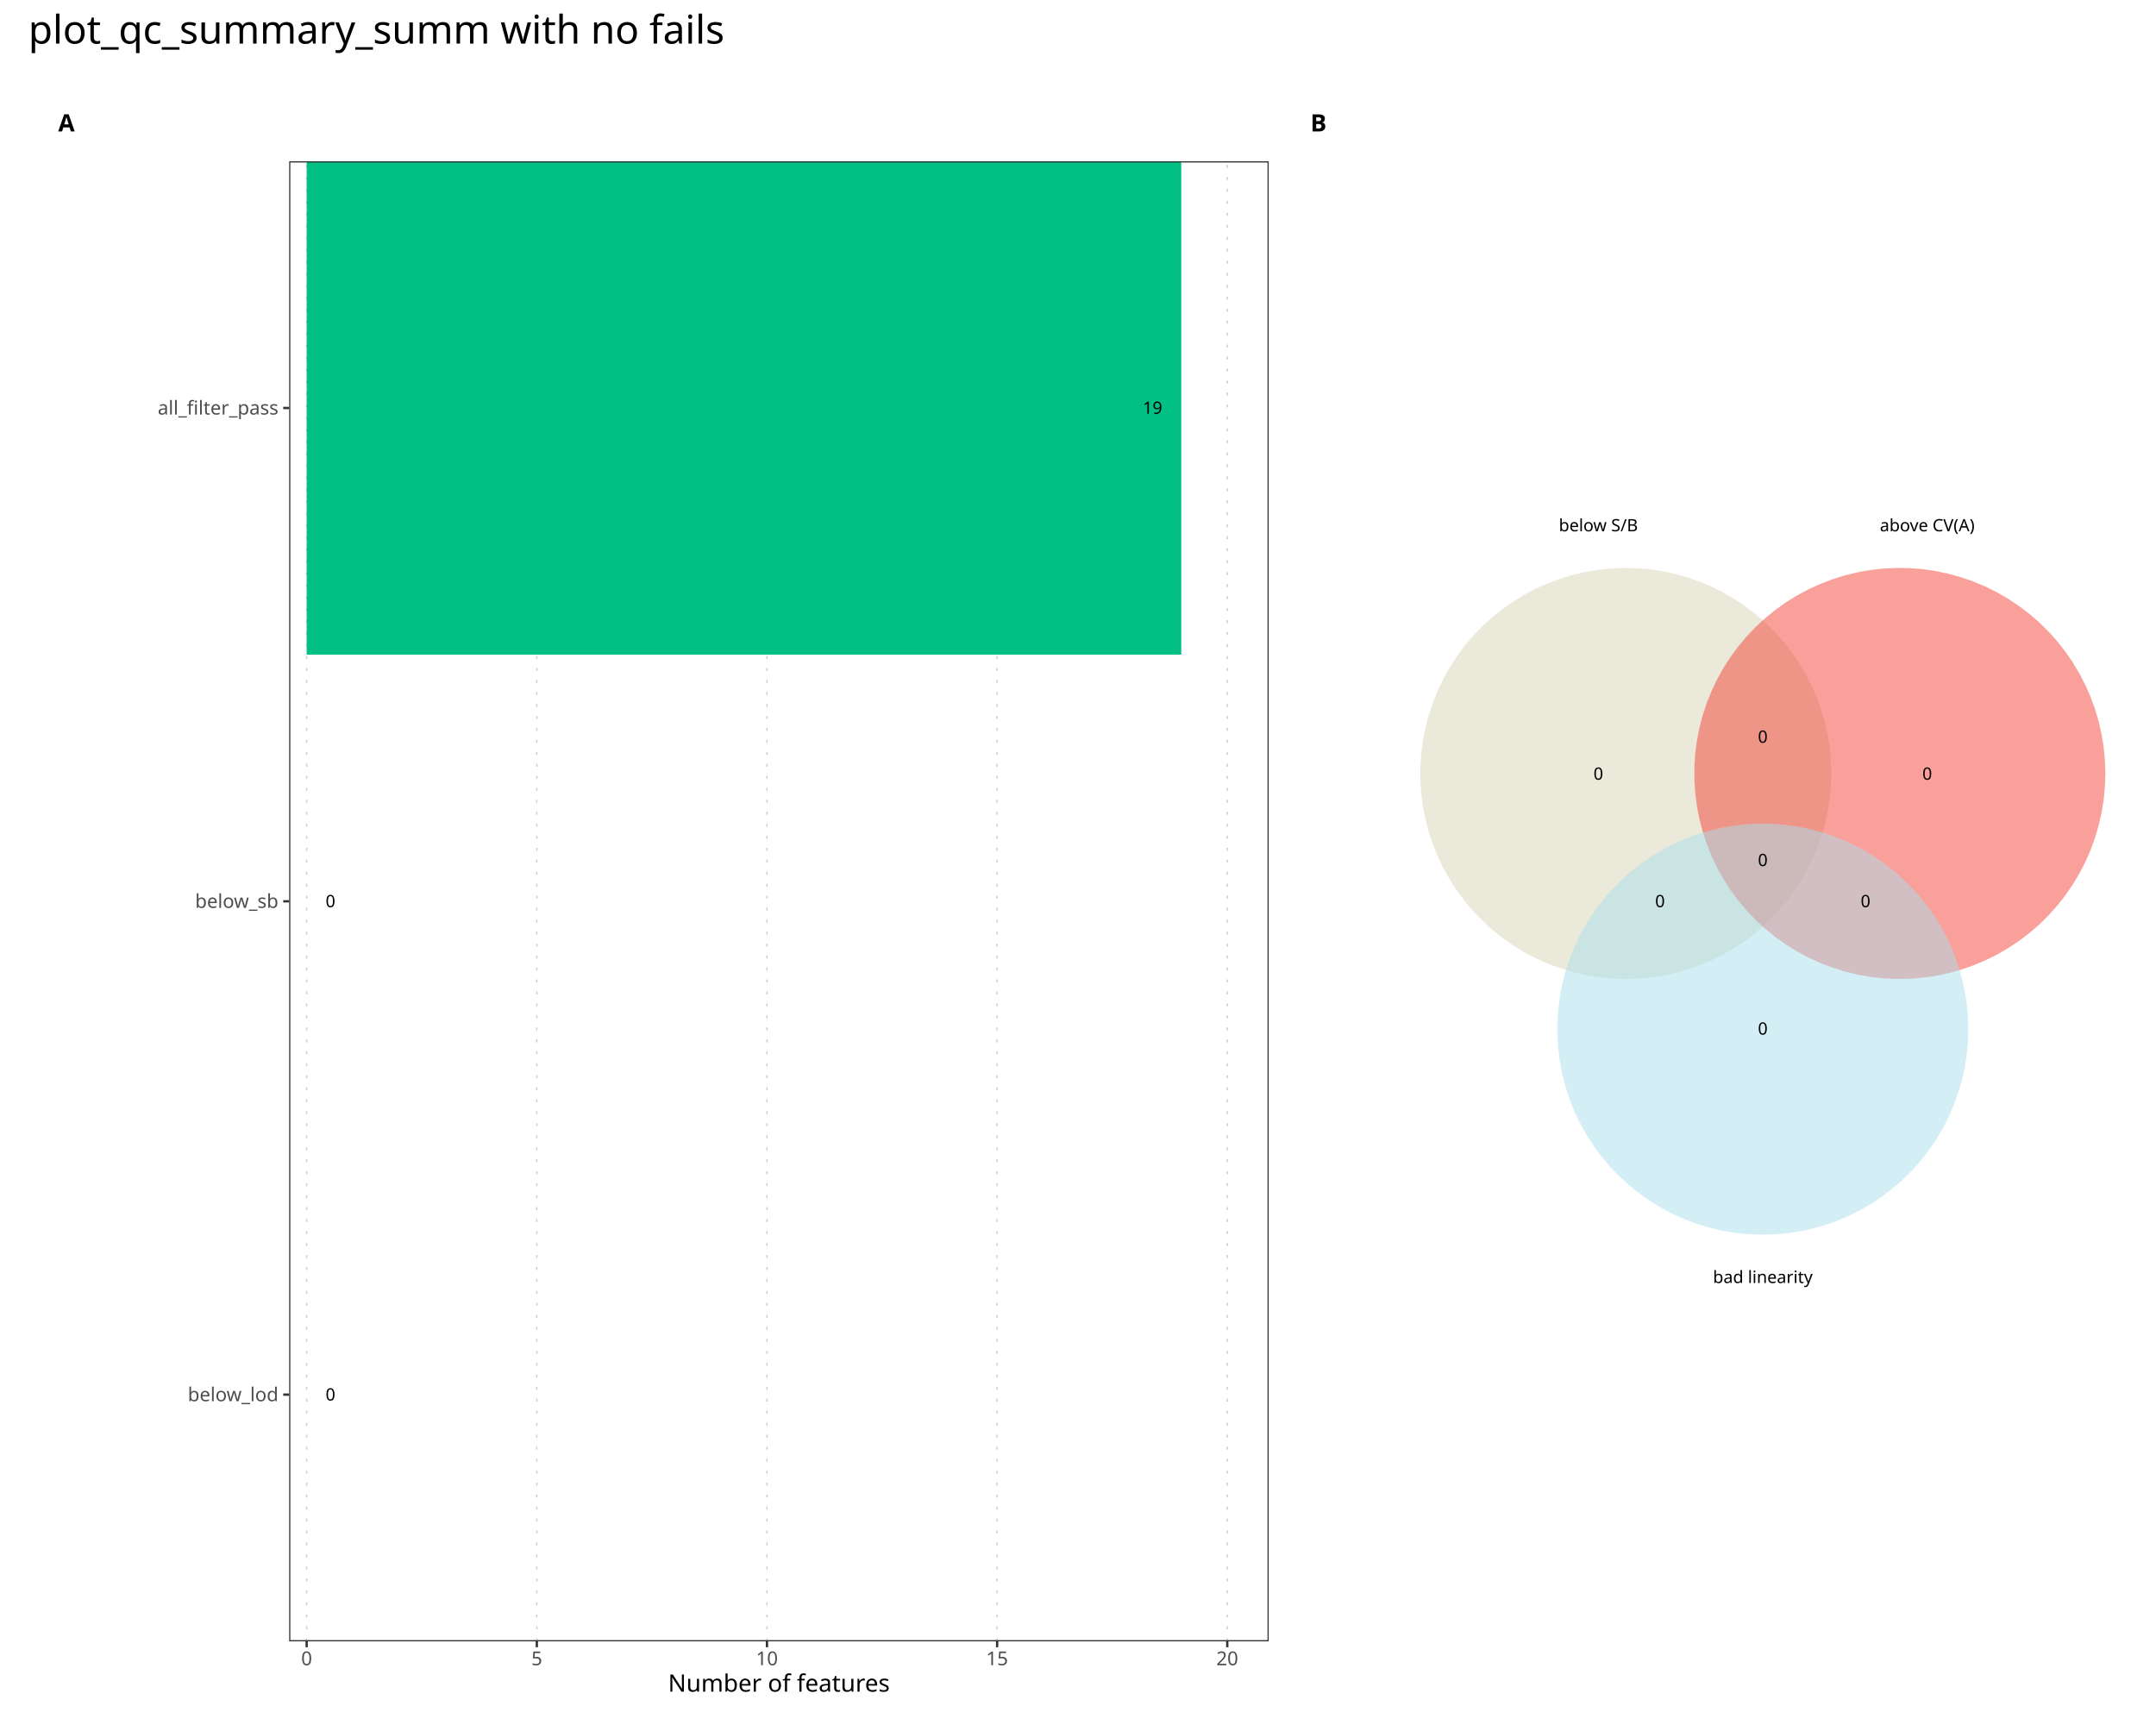
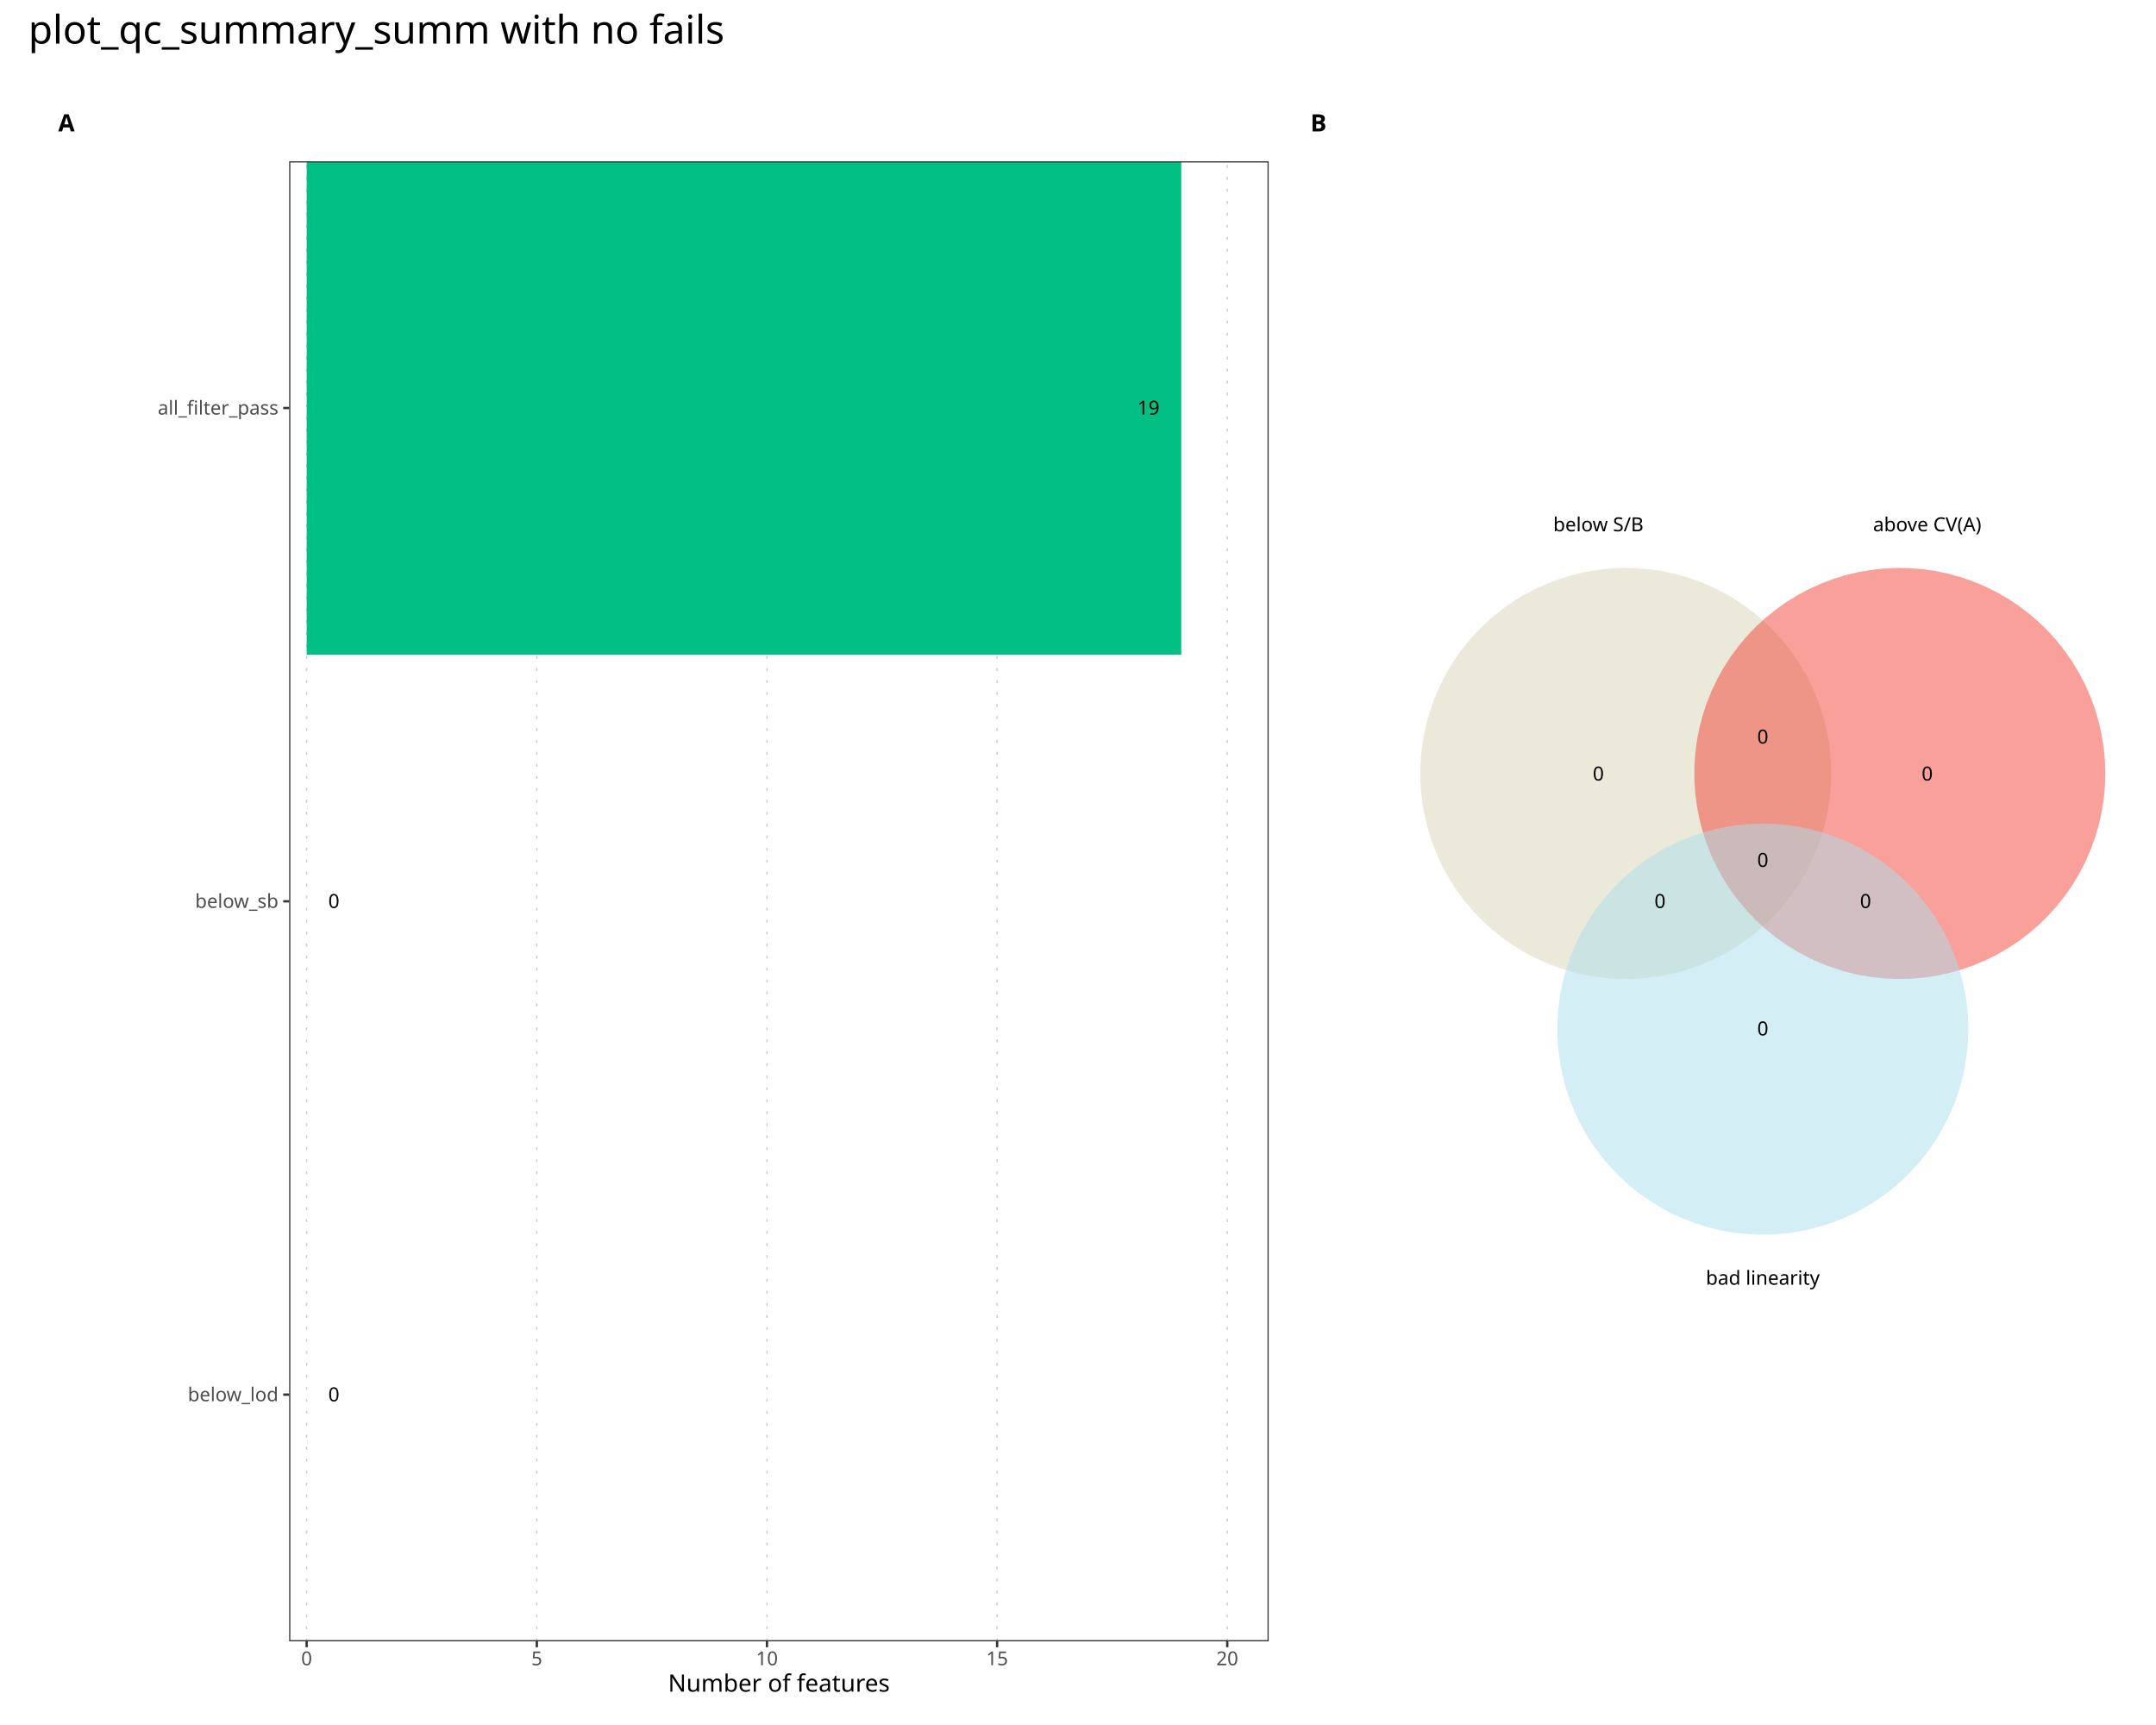
<svg xmlns="http://www.w3.org/2000/svg" class="svglite" data-engine-version="2.0" width="720.00pt" height="576.00pt" viewBox="0 0 720.00 576.00">
  <defs>
    <style type="text/css">
    .svglite line, .svglite polyline, .svglite polygon, .svglite path, .svglite rect, .svglite circle {
      fill: none;
      stroke: #000000;
      stroke-linecap: round;
      stroke-linejoin: round;
      stroke-miterlimit: 10.00;
    }
  </style>
  </defs>
  <rect width="100%" height="100%" style="stroke: none; fill: #FFFFFF;" />
  <defs>
    <clipPath id="cpMC4wMHw3MjAuMDB8MC4wMHw1NzYuMDA=">
      <rect x="0.00" y="0.00" width="720.00" height="576.00" />
    </clipPath>
  </defs>
  <g clip-path="url(#cpMC4wMHw3MjAuMDB8MC4wMHw1NzYuMDA=)">
    <rect x="-0" y="0.00" width="720.00" height="576.00" style="stroke-width: 1.07; stroke: #FFFFFF; fill: #FFFFFF;" />
  </g>
  <defs>
    <clipPath id="cpOTYuNTd8NzE0LjUyfDUzLjg2fDU0OC4wNg==">
      <rect x="96.57" y="53.86" width="617.95" height="494.20" />
    </clipPath>
  </defs>
  <g clip-path="url(#cpOTYuNTd8NzE0LjUyfDUzLjg2fDU0OC4wNg==)">
</g>
  <g clip-path="url(#cpMC4wMHw3MjAuMDB8MC4wMHw1NzYuMDA=)">
</g>
  <defs>
    <clipPath id="cpNS40OHw0MjcuNjd8MjIuNzh8NTcwLjUy">
      <rect x="5.48" y="22.78" width="422.19" height="547.74" />
    </clipPath>
  </defs>
  <g clip-path="url(#cpNS40OHw0MjcuNjd8MjIuNzh8NTcwLjUy)">
    <rect x="5.48" y="22.78" width="422.19" height="547.74" style="stroke-width: 0.78; stroke: #FFFFFF; fill: #FFFFFF;" />
  </g>
  <g clip-path="url(#cpMC4wMHw3MjAuMDB8MC4wMHw1NzYuMDA=)">
</g>
  <defs>
+     <clipPath id="cpNDI3LjY3fDcxNC41MnwyMi43OHw1NzAuNTI=">
+       <rect x="427.67" y="22.78" width="286.85" height="547.74" />
+     </clipPath>
+   </defs>
+   <g clip-path="url(#cpNDI3LjY3fDcxNC41MnwyMi43OHw1NzAuNTI=)">
+     <rect x="427.67" y="22.78" width="286.85" height="547.74" style="stroke-width: 0.00; stroke: none;" />
+   </g>
+   <g clip-path="url(#cpMC4wMHw3MjAuMDB8MC4wMHw1NzYuMDA=)">
+ </g>
+   <defs>
    <clipPath id="cpOTYuNTd8NDIzLjY4fDUzLjg2fDU0OC4wNg==">
      <rect x="96.57" y="53.86" width="327.11" height="494.20" />
    </clipPath>
  </defs>
  <g clip-path="url(#cpOTYuNTd8NDIzLjY4fDUzLjg2fDU0OC4wNg==)">
    <rect x="96.57" y="53.86" width="327.11" height="494.20" style="stroke-width: 0.78; stroke: none; fill: #FFFFFF;" />
    <polyline points="102.41,548.06 102.41,53.86 " style="stroke-width: 0.43; stroke: #CCCCCC; stroke-dasharray: 1.00,3.00; stroke-linecap: butt;" />
    <polyline points="179.27,548.06 179.27,53.86 " style="stroke-width: 0.43; stroke: #CCCCCC; stroke-dasharray: 1.00,3.00; stroke-linecap: butt;" />
    <polyline points="256.13,548.06 256.13,53.86 " style="stroke-width: 0.43; stroke: #CCCCCC; stroke-dasharray: 1.00,3.00; stroke-linecap: butt;" />
    <polyline points="332.99,548.06 332.99,53.86 " style="stroke-width: 0.43; stroke: #CCCCCC; stroke-dasharray: 1.00,3.00; stroke-linecap: butt;" />
    <polyline points="409.85,548.06 409.85,53.86 " style="stroke-width: 0.43; stroke: #CCCCCC; stroke-dasharray: 1.00,3.00; stroke-linecap: butt;" />
-     <rect x="102.41" y="383.32" width="0.00" height="164.73" style="stroke-width: 1.07; stroke: none; stroke-linecap: butt; stroke-linejoin: miter; fill: #ADA3A3;" />
-     <rect x="102.41" y="218.59" width="0.00" height="164.73" style="stroke-width: 1.07; stroke: none; stroke-linecap: butt; stroke-linejoin: miter; fill: #D9D5B6;" />
-     <rect x="102.41" y="53.86" width="292.07" height="164.73" style="stroke-width: 1.07; stroke: none; stroke-linecap: butt; stroke-linejoin: miter; fill: #02BF83;" />
-     <text x="108.74" y="467.65" style="font-size: 5.69px; font-family: sans;" textLength="3.17px" lengthAdjust="spacingAndGlyphs">0</text>
-     <text x="108.74" y="302.92" style="font-size: 5.69px; font-family: sans;" textLength="3.17px" lengthAdjust="spacingAndGlyphs">0</text>
-     <text x="388.15" y="138.18" text-anchor="end" style="font-size: 5.69px; font-family: sans;" textLength="6.33px" lengthAdjust="spacingAndGlyphs">19</text>
+     <rect x="102.41" y="383.32" width="0.00" height="164.73" style="stroke-width: 0.78; stroke: none; stroke-linecap: butt; stroke-linejoin: miter; fill: #ADA3A3;" />
+     <rect x="102.41" y="218.59" width="0.00" height="164.73" style="stroke-width: 0.78; stroke: none; stroke-linecap: butt; stroke-linejoin: miter; fill: #D9D5B6;" />
+     <rect x="102.41" y="53.86" width="292.07" height="164.73" style="stroke-width: 0.78; stroke: none; stroke-linecap: butt; stroke-linejoin: miter; fill: #02BF83;" />
+     <text x="109.64" y="467.93" style="font-size: 6.50px; font-family: sans;" textLength="3.62px" lengthAdjust="spacingAndGlyphs">0</text>
+     <text x="109.64" y="303.20" style="font-size: 6.50px; font-family: sans;" textLength="3.62px" lengthAdjust="spacingAndGlyphs">0</text>
+     <text x="387.24" y="138.46" text-anchor="end" style="font-size: 6.50px; font-family: sans;" textLength="7.23px" lengthAdjust="spacingAndGlyphs">19</text>
    <rect x="96.57" y="53.86" width="327.11" height="494.20" style="stroke-width: 0.78; stroke: #333333;" />
  </g>
  <g clip-path="url(#cpMC4wMHw3MjAuMDB8MC4wMHw1NzYuMDA=)">
    <text x="92.98" y="467.89" text-anchor="end" style="font-size: 6.40px; fill: #4D4D4D; font-family: sans;" textLength="28.82px" lengthAdjust="spacingAndGlyphs">below_lod</text>
    <text x="92.98" y="303.16" text-anchor="end" style="font-size: 6.40px; fill: #4D4D4D; font-family: sans;" textLength="27.05px" lengthAdjust="spacingAndGlyphs">below_sb</text>
    <text x="92.98" y="138.43" text-anchor="end" style="font-size: 6.40px; fill: #4D4D4D; font-family: sans;" textLength="39.13px" lengthAdjust="spacingAndGlyphs">all_filter_pass</text>
    <polyline points="94.58,465.69 96.57,465.69 " style="stroke-width: 0.78; stroke: #333333; stroke-linecap: butt;" />
    <polyline points="94.58,300.96 96.57,300.96 " style="stroke-width: 0.78; stroke: #333333; stroke-linecap: butt;" />
    <polyline points="94.58,136.23 96.57,136.23 " style="stroke-width: 0.78; stroke: #333333; stroke-linecap: butt;" />
    <polyline points="102.41,550.05 102.41,548.06 " style="stroke-width: 0.78; stroke: #333333; stroke-linecap: butt;" />
    <polyline points="179.27,550.05 179.27,548.06 " style="stroke-width: 0.78; stroke: #333333; stroke-linecap: butt;" />
    <polyline points="256.13,550.05 256.13,548.06 " style="stroke-width: 0.78; stroke: #333333; stroke-linecap: butt;" />
    <polyline points="332.99,550.05 332.99,548.06 " style="stroke-width: 0.78; stroke: #333333; stroke-linecap: butt;" />
    <polyline points="409.85,550.05 409.85,548.06 " style="stroke-width: 0.78; stroke: #333333; stroke-linecap: butt;" />
    <text x="102.41" y="556.05" text-anchor="middle" style="font-size: 6.40px; fill: #4D4D4D; font-family: sans;" textLength="3.56px" lengthAdjust="spacingAndGlyphs">0</text>
    <text x="179.27" y="556.05" text-anchor="middle" style="font-size: 6.40px; fill: #4D4D4D; font-family: sans;" textLength="3.56px" lengthAdjust="spacingAndGlyphs">5</text>
    <text x="256.13" y="556.05" text-anchor="middle" style="font-size: 6.40px; fill: #4D4D4D; font-family: sans;" textLength="7.12px" lengthAdjust="spacingAndGlyphs">10</text>
    <text x="332.99" y="556.05" text-anchor="middle" style="font-size: 6.40px; fill: #4D4D4D; font-family: sans;" textLength="7.12px" lengthAdjust="spacingAndGlyphs">15</text>
    <text x="409.85" y="556.05" text-anchor="middle" style="font-size: 6.40px; fill: #4D4D4D; font-family: sans;" textLength="7.12px" lengthAdjust="spacingAndGlyphs">20</text>
    <text x="260.13" y="564.87" text-anchor="middle" style="font-size: 8.00px; font-family: sans;" textLength="68.49px" lengthAdjust="spacingAndGlyphs">Number of features</text>
    <text x="19.43" y="43.90" style="font-size: 8.00px; font-weight: bold; font-family: sans;" textLength="5.34px" lengthAdjust="spacingAndGlyphs">A</text>
  </g>
  <defs>
    <clipPath id="cpNDYyLjg5fDcxNC41MnwxNjUuMDZ8NDM2Ljg2">
      <rect x="462.89" y="165.06" width="251.63" height="271.80" />
    </clipPath>
  </defs>
  <g clip-path="url(#cpNDYyLjg5fDcxNC41MnwxNjUuMDZ8NDM2Ljg2)">
    <polygon points="611.57,258.27 611.43,253.91 611.02,249.58 610.33,245.28 609.37,241.03 608.14,236.85 606.65,232.76 604.91,228.77 602.91,224.90 600.67,221.16 598.20,217.57 595.51,214.15 592.61,210.90 589.50,207.85 586.21,205.00 582.75,202.36 579.12,199.94 575.35,197.77 571.45,195.83 567.43,194.15 563.31,192.73 559.11,191.57 554.85,190.67 550.54,190.05 546.20,189.71 541.84,189.64 537.49,189.85 533.16,190.33 528.88,191.09 524.64,192.11 520.48,193.41 516.42,194.96 512.45,196.77 508.61,198.83 504.91,201.12 501.37,203.65 497.99,206.40 494.79,209.35 491.78,212.50 488.98,215.84 486.40,219.35 484.04,223.01 481.93,226.82 480.05,230.75 478.44,234.79 477.08,238.93 475.98,243.15 475.16,247.42 474.61,251.74 474.33,256.09 474.33,260.44 474.61,264.79 475.16,269.11 475.98,273.39 477.08,277.60 478.44,281.74 480.05,285.78 481.93,289.72 484.04,293.52 486.40,297.19 488.98,300.69 491.78,304.03 494.79,307.18 497.99,310.14 501.37,312.88 504.91,315.41 508.61,317.71 512.45,319.76 516.42,321.57 520.48,323.13 524.64,324.42 528.88,325.45 533.16,326.20 537.49,326.69 541.84,326.89 546.20,326.82 550.54,326.48 554.85,325.86 559.11,324.97 563.31,323.81 567.43,322.38 571.45,320.70 575.35,318.77 579.12,316.59 582.75,314.18 586.21,311.54 589.50,308.69 592.61,305.63 595.51,302.38 598.20,298.96 600.67,295.37 602.91,291.64 604.91,287.77 606.65,283.78 608.14,279.68 609.37,275.50 610.33,271.26 611.02,266.96 611.43,262.62 611.57,258.27 " style="stroke-width: 1.07; stroke: none; stroke-linecap: butt; fill: #D9D5B6; fill-opacity: 0.50;" />
    <polygon points="703.08,258.27 702.94,253.91 702.53,249.58 701.84,245.28 700.88,241.03 699.66,236.85 698.17,232.76 696.42,228.77 694.42,224.90 692.19,221.16 689.72,217.57 687.03,214.15 684.12,210.90 681.02,207.85 677.73,205.00 674.26,202.36 670.63,199.94 666.86,197.77 662.96,195.83 658.94,194.15 654.83,192.73 650.63,191.57 646.37,190.67 642.05,190.05 637.71,189.71 633.36,189.64 629.01,189.85 624.68,190.33 620.39,191.09 616.16,192.11 612.00,193.41 607.93,194.96 603.97,196.77 600.13,198.83 596.43,201.12 592.88,203.65 589.50,206.40 586.30,209.35 583.30,212.50 580.50,215.84 577.91,219.35 575.56,223.01 573.44,226.82 571.57,230.75 569.95,234.79 568.59,238.93 567.50,243.15 566.67,247.42 566.12,251.74 565.85,256.09 565.85,260.44 566.12,264.79 566.67,269.11 567.50,273.39 568.59,277.60 569.95,281.74 571.57,285.78 573.44,289.72 575.56,293.52 577.91,297.19 580.50,300.69 583.30,304.03 586.30,307.18 589.50,310.14 592.88,312.88 596.43,315.41 600.13,317.71 603.97,319.76 607.93,321.57 612.00,323.13 616.16,324.42 620.39,325.45 624.68,326.20 629.01,326.69 633.36,326.89 637.71,326.82 642.05,326.48 646.37,325.86 650.63,324.97 654.83,323.81 658.94,322.38 662.96,320.70 666.86,318.77 670.63,316.59 674.26,314.18 677.73,311.54 681.02,308.69 684.12,305.63 687.03,302.38 689.72,298.96 692.19,295.37 694.42,291.64 696.42,287.77 698.17,283.78 699.66,279.68 700.88,275.50 701.84,271.26 702.53,266.96 702.94,262.62 703.08,258.27 " style="stroke-width: 1.07; stroke: none; stroke-linecap: butt; fill: #F44336; fill-opacity: 0.50;" />
    <polygon points="657.33,343.65 657.19,339.30 656.77,334.96 656.09,330.66 655.13,326.41 653.90,322.23 652.41,318.14 650.66,314.15 648.67,310.28 646.43,306.54 643.96,302.96 641.27,299.53 638.36,296.29 635.26,293.23 631.97,290.38 628.50,287.74 624.88,285.33 621.10,283.15 617.20,281.22 613.19,279.53 609.07,278.11 604.87,276.95 600.61,276.06 596.30,275.44 591.96,275.09 587.60,275.02 583.25,275.23 578.92,275.71 574.63,276.47 570.40,277.50 566.24,278.79 562.17,280.34 558.21,282.15 554.37,284.21 550.67,286.51 547.12,289.03 543.74,291.78 540.54,294.73 537.54,297.89 534.74,301.22 532.16,304.73 529.80,308.39 527.68,312.20 525.81,316.13 524.19,320.18 522.83,324.31 521.74,328.53 520.92,332.81 520.37,337.13 520.09,341.47 520.09,345.83 520.37,350.17 520.92,354.50 521.74,358.77 522.83,362.99 524.19,367.13 525.81,371.17 527.68,375.10 529.80,378.91 532.16,382.57 534.74,386.08 537.54,389.41 540.54,392.57 543.74,395.52 547.12,398.27 550.67,400.79 554.37,403.09 558.21,405.15 562.17,406.96 566.24,408.51 570.40,409.80 574.63,410.83 578.92,411.59 583.25,412.07 587.60,412.28 591.96,412.21 596.30,411.86 600.61,411.24 604.87,410.35 609.07,409.19 613.19,407.77 617.20,406.08 621.10,404.15 624.88,401.97 628.50,399.56 631.97,396.92 635.26,394.07 638.36,391.01 641.27,387.77 643.96,384.35 646.43,380.76 648.67,377.02 650.66,373.15 652.41,369.16 653.90,365.07 655.13,360.89 656.09,356.64 656.77,352.34 657.19,348.00 657.33,343.65 " style="stroke-width: 1.07; stroke: none; stroke-linecap: butt; fill: #ABDEED; fill-opacity: 0.50;" />
    <polygon points="611.57,258.27 611.43,253.91 611.02,249.58 610.33,245.28 609.37,241.03 608.14,236.85 606.65,232.76 604.91,228.77 602.91,224.90 600.67,221.16 598.20,217.57 595.51,214.15 592.61,210.90 589.50,207.85 586.21,205.00 582.75,202.36 579.12,199.94 575.35,197.77 571.45,195.83 567.43,194.15 563.31,192.73 559.11,191.57 554.85,190.67 550.54,190.05 546.20,189.71 541.84,189.64 537.49,189.85 533.16,190.33 528.88,191.09 524.64,192.11 520.48,193.41 516.42,194.96 512.45,196.77 508.61,198.83 504.91,201.12 501.37,203.65 497.99,206.40 494.79,209.35 491.78,212.50 488.98,215.84 486.40,219.35 484.04,223.01 481.93,226.82 480.05,230.75 478.44,234.79 477.08,238.93 475.98,243.15 475.16,247.42 474.61,251.74 474.33,256.09 474.33,260.44 474.61,264.79 475.16,269.11 475.98,273.39 477.08,277.60 478.44,281.74 480.05,285.78 481.93,289.72 484.04,293.52 486.40,297.19 488.98,300.69 491.78,304.03 494.79,307.18 497.99,310.14 501.37,312.88 504.91,315.41 508.61,317.71 512.45,319.76 516.42,321.57 520.48,323.13 524.64,324.42 528.88,325.45 533.16,326.20 537.49,326.69 541.84,326.89 546.20,326.82 550.54,326.48 554.85,325.86 559.11,324.97 563.31,323.81 567.43,322.38 571.45,320.70 575.35,318.77 579.12,316.59 582.75,314.18 586.21,311.54 589.50,308.69 592.61,305.63 595.51,302.38 598.20,298.96 600.67,295.37 602.91,291.64 604.91,287.77 606.65,283.78 608.14,279.68 609.37,275.50 610.33,271.26 611.02,266.96 611.43,262.62 611.57,258.27 " style="stroke-width: 0.00; stroke-linecap: butt; fill: none;" />
    <polygon points="703.08,258.27 702.94,253.91 702.53,249.58 701.84,245.28 700.88,241.03 699.66,236.85 698.17,232.76 696.42,228.77 694.42,224.90 692.19,221.16 689.72,217.57 687.03,214.15 684.12,210.90 681.02,207.85 677.73,205.00 674.26,202.36 670.63,199.94 666.86,197.77 662.96,195.83 658.94,194.15 654.83,192.73 650.63,191.57 646.37,190.67 642.05,190.05 637.71,189.71 633.36,189.64 629.01,189.85 624.68,190.33 620.39,191.09 616.16,192.11 612.00,193.41 607.93,194.96 603.97,196.77 600.13,198.83 596.43,201.12 592.88,203.65 589.50,206.40 586.30,209.35 583.30,212.50 580.50,215.84 577.91,219.35 575.56,223.01 573.44,226.82 571.57,230.75 569.95,234.79 568.59,238.93 567.50,243.15 566.67,247.42 566.12,251.74 565.85,256.09 565.85,260.44 566.12,264.79 566.67,269.11 567.50,273.39 568.59,277.60 569.95,281.74 571.57,285.78 573.44,289.72 575.56,293.52 577.91,297.19 580.50,300.69 583.30,304.03 586.30,307.18 589.50,310.14 592.88,312.88 596.43,315.41 600.13,317.71 603.97,319.76 607.93,321.57 612.00,323.13 616.16,324.42 620.39,325.45 624.68,326.20 629.01,326.69 633.36,326.89 637.71,326.82 642.05,326.48 646.37,325.86 650.63,324.97 654.83,323.81 658.94,322.38 662.96,320.70 666.86,318.77 670.63,316.59 674.26,314.18 677.73,311.54 681.02,308.69 684.12,305.63 687.03,302.38 689.72,298.96 692.19,295.37 694.42,291.64 696.42,287.77 698.17,283.78 699.66,279.68 700.88,275.50 701.84,271.26 702.53,266.96 702.94,262.62 703.08,258.27 " style="stroke-width: 0.00; stroke-linecap: butt; fill: none;" />
    <polygon points="657.33,343.65 657.19,339.30 656.77,334.96 656.09,330.66 655.13,326.41 653.90,322.23 652.41,318.14 650.66,314.15 648.67,310.28 646.43,306.54 643.96,302.96 641.27,299.53 638.36,296.29 635.26,293.23 631.97,290.38 628.50,287.74 624.88,285.33 621.10,283.15 617.20,281.22 613.19,279.53 609.07,278.11 604.87,276.95 600.61,276.06 596.30,275.44 591.96,275.09 587.60,275.02 583.25,275.23 578.92,275.71 574.63,276.47 570.40,277.50 566.24,278.79 562.17,280.34 558.21,282.15 554.37,284.21 550.67,286.51 547.12,289.03 543.74,291.78 540.54,294.73 537.54,297.89 534.74,301.22 532.16,304.73 529.80,308.39 527.68,312.20 525.81,316.13 524.19,320.18 522.83,324.31 521.74,328.53 520.92,332.81 520.37,337.13 520.09,341.47 520.09,345.83 520.37,350.17 520.92,354.50 521.74,358.77 522.83,362.99 524.19,367.13 525.81,371.17 527.68,375.10 529.80,378.91 532.16,382.57 534.74,386.08 537.54,389.41 540.54,392.57 543.74,395.52 547.12,398.27 550.67,400.79 554.37,403.09 558.21,405.15 562.17,406.96 566.24,408.51 570.40,409.80 574.63,410.83 578.92,411.59 583.25,412.07 587.60,412.28 591.96,412.21 596.30,411.86 600.61,411.24 604.87,410.35 609.07,409.19 613.19,407.77 617.20,406.08 621.10,404.15 624.88,401.97 628.50,399.56 631.97,396.92 635.26,394.07 638.36,391.01 641.27,387.77 643.96,384.35 646.43,380.76 648.67,377.02 650.66,373.15 652.41,369.16 653.90,365.07 655.13,360.89 656.09,356.64 656.77,352.34 657.19,348.00 657.33,343.65 " style="stroke-width: 0.00; stroke-linecap: butt; fill: none;" />
-     <text x="533.78" y="177.41" text-anchor="middle" style="font-size: 5.69px; font-family: sans;" textLength="25.62px" lengthAdjust="spacingAndGlyphs">below S/B</text>
-     <text x="643.60" y="177.41" text-anchor="middle" style="font-size: 5.69px; font-family: sans;" textLength="32.58px" lengthAdjust="spacingAndGlyphs">above CV(A)</text>
-     <text x="588.69" y="428.42" text-anchor="middle" style="font-size: 5.69px; font-family: sans;" textLength="30.68px" lengthAdjust="spacingAndGlyphs">bad linearity</text>
-     <text x="533.78" y="260.36" text-anchor="middle" style="font-size: 5.69px; font-family: sans;" textLength="3.17px" lengthAdjust="spacingAndGlyphs">0</text>
-     <text x="643.60" y="260.36" text-anchor="middle" style="font-size: 5.69px; font-family: sans;" textLength="3.17px" lengthAdjust="spacingAndGlyphs">0</text>
-     <text x="588.69" y="345.47" text-anchor="middle" style="font-size: 5.69px; font-family: sans;" textLength="3.17px" lengthAdjust="spacingAndGlyphs">0</text>
-     <text x="588.69" y="248.01" text-anchor="middle" style="font-size: 5.69px; font-family: sans;" textLength="3.17px" lengthAdjust="spacingAndGlyphs">0</text>
-     <text x="554.37" y="302.92" text-anchor="middle" style="font-size: 5.69px; font-family: sans;" textLength="3.17px" lengthAdjust="spacingAndGlyphs">0</text>
-     <text x="623.01" y="302.92" text-anchor="middle" style="font-size: 5.69px; font-family: sans;" textLength="3.17px" lengthAdjust="spacingAndGlyphs">0</text>
-     <text x="588.69" y="289.19" text-anchor="middle" style="font-size: 5.69px; font-family: sans;" textLength="3.17px" lengthAdjust="spacingAndGlyphs">0</text>
+     <text x="533.78" y="177.41" text-anchor="middle" style="font-size: 6.50px; font-family: sans;" textLength="29.29px" lengthAdjust="spacingAndGlyphs">below S/B</text>
+     <text x="643.60" y="177.41" text-anchor="middle" style="font-size: 6.50px; font-family: sans;" textLength="37.24px" lengthAdjust="spacingAndGlyphs">above CV(A)</text>
+     <text x="588.69" y="428.98" text-anchor="middle" style="font-size: 6.50px; font-family: sans;" textLength="35.07px" lengthAdjust="spacingAndGlyphs">bad linearity</text>
+     <text x="533.78" y="260.64" text-anchor="middle" style="font-size: 6.50px; font-family: sans;" textLength="3.62px" lengthAdjust="spacingAndGlyphs">0</text>
+     <text x="643.60" y="260.64" text-anchor="middle" style="font-size: 6.50px; font-family: sans;" textLength="3.62px" lengthAdjust="spacingAndGlyphs">0</text>
+     <text x="588.69" y="345.75" text-anchor="middle" style="font-size: 6.50px; font-family: sans;" textLength="3.62px" lengthAdjust="spacingAndGlyphs">0</text>
+     <text x="588.69" y="248.29" text-anchor="middle" style="font-size: 6.50px; font-family: sans;" textLength="3.62px" lengthAdjust="spacingAndGlyphs">0</text>
+     <text x="554.37" y="303.20" text-anchor="middle" style="font-size: 6.50px; font-family: sans;" textLength="3.62px" lengthAdjust="spacingAndGlyphs">0</text>
+     <text x="623.01" y="303.20" text-anchor="middle" style="font-size: 6.50px; font-family: sans;" textLength="3.62px" lengthAdjust="spacingAndGlyphs">0</text>
+     <text x="588.69" y="289.47" text-anchor="middle" style="font-size: 6.50px; font-family: sans;" textLength="3.62px" lengthAdjust="spacingAndGlyphs">0</text>
  </g>
  <g clip-path="url(#cpMC4wMHw3MjAuMDB8MC4wMHw1NzYuMDA=)">
    <text x="437.63" y="43.90" style="font-size: 8.00px; font-weight: bold; font-family: sans;" textLength="5.34px" lengthAdjust="spacingAndGlyphs">B</text>
    <text x="9.46" y="14.56" style="font-size: 13.20px; font-family: sans;" textLength="223.80px" lengthAdjust="spacingAndGlyphs">plot_qc_summary_summ with no fails </text>
  </g>
</svg>
